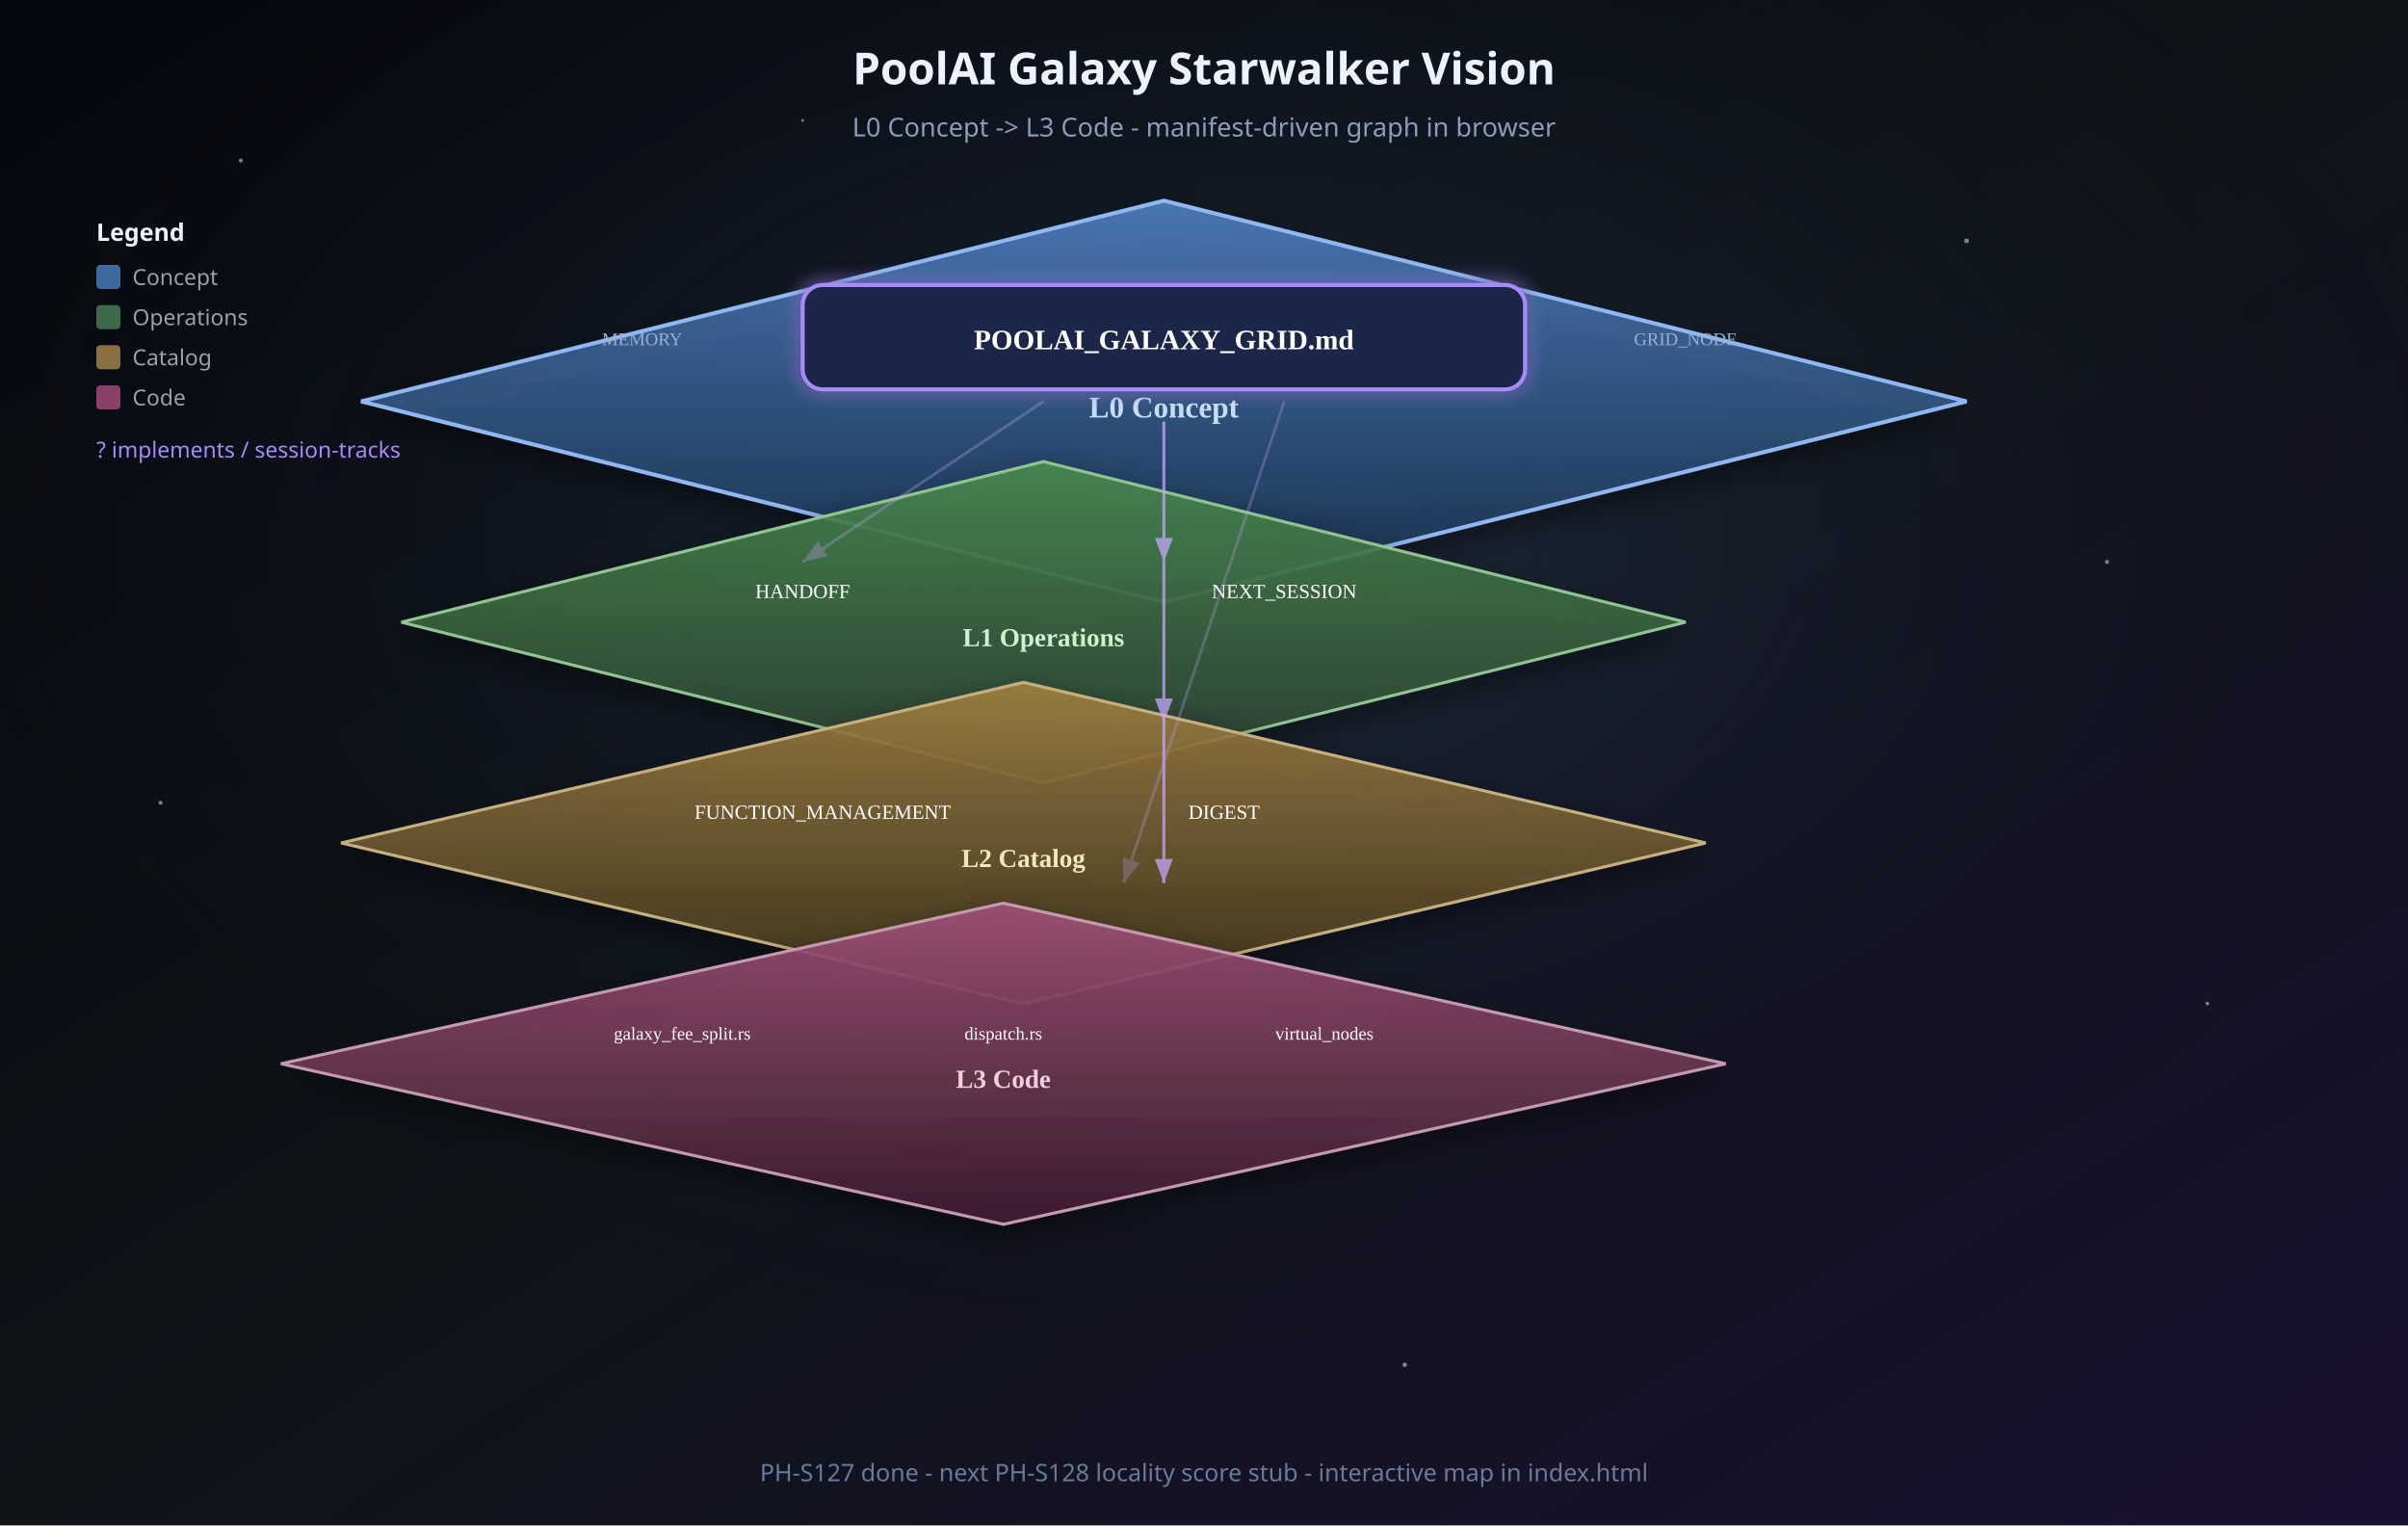
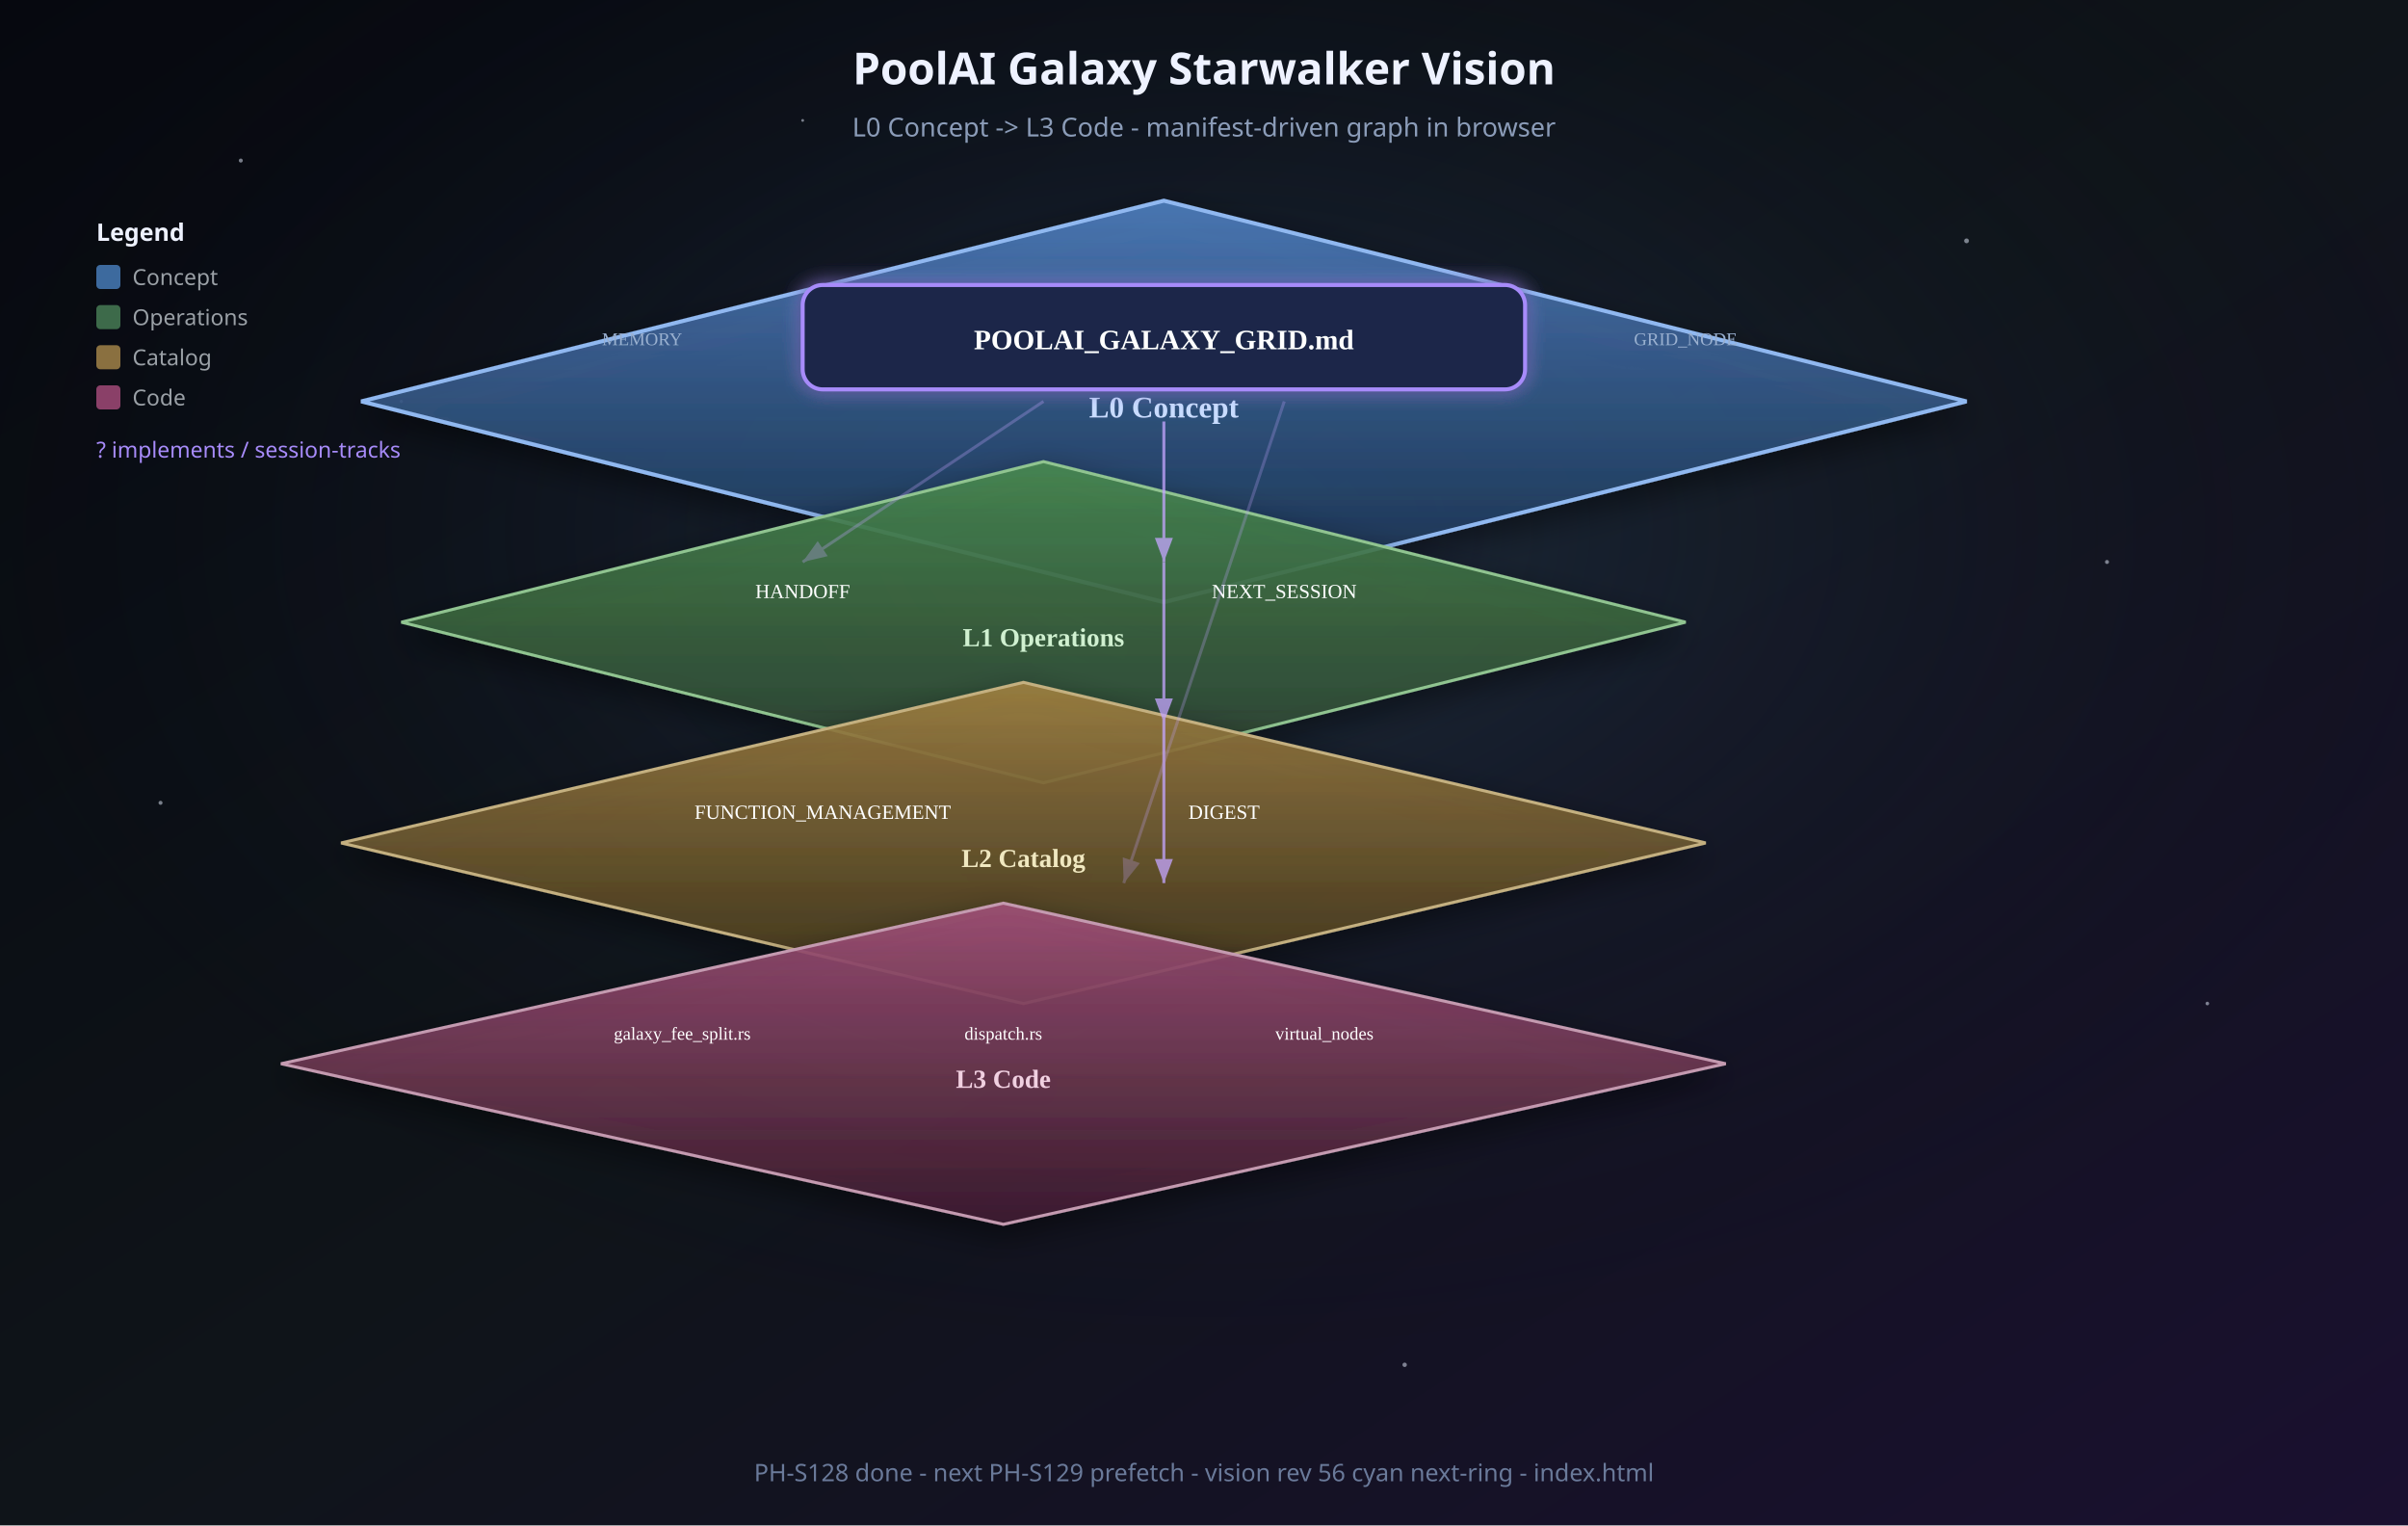
<svg xmlns="http://www.w3.org/2000/svg" viewBox="0 0 1200 760" role="img" aria-labelledby="title desc">
  <defs>
    <linearGradient id="bg" x1="0%" y1="0%" x2="100%" y2="100%">
      <stop offset="0%" stop-color="#06080f" />
      <stop offset="50%" stop-color="#0f1419" />
      <stop offset="100%" stop-color="#1a1030" />
    </linearGradient>
    <radialGradient id="nebula" cx="50%" cy="35%" r="55%">
      <stop offset="0%" stop-color="#3d5a8a" stop-opacity="0.35" />
      <stop offset="100%" stop-color="#06080f" stop-opacity="0" />
    </radialGradient>
    <linearGradient id="planeL0" x1="0%" y1="0%" x2="0%" y2="100%">
      <stop offset="0%" stop-color="#4a7ab8" stop-opacity="0.95" />
      <stop offset="100%" stop-color="#1e3350" stop-opacity="0.85" />
    </linearGradient>
    <linearGradient id="planeL1" x1="0%" y1="0%" x2="0%" y2="100%">
      <stop offset="0%" stop-color="#4a8a50" stop-opacity="0.9" />
      <stop offset="100%" stop-color="#2a4030" stop-opacity="0.85" />
    </linearGradient>
    <linearGradient id="planeL2" x1="0%" y1="0%" x2="0%" y2="100%">
      <stop offset="0%" stop-color="#a08040" stop-opacity="0.9" />
      <stop offset="100%" stop-color="#403520" stop-opacity="0.85" />
    </linearGradient>
    <linearGradient id="planeL3" x1="0%" y1="0%" x2="0%" y2="100%">
      <stop offset="0%" stop-color="#a05078" stop-opacity="0.9" />
      <stop offset="100%" stop-color="#402030" stop-opacity="0.85" />
    </linearGradient>
    <filter id="shadow" x="-30%" y="-30%" width="160%" height="160%">
      <feDropShadow dx="0" dy="6" stdDeviation="8" flood-color="#000" flood-opacity="0.5" />
    </filter>
    <filter id="glow" x="-50%" y="-50%" width="200%" height="200%">
      <feGaussianBlur stdDeviation="4" result="b" />
      <feMerge>
        <feMergeNode in="b" />
        <feMergeNode in="SourceGraphic" />
      </feMerge>
    </filter>
    <marker id="arrow" markerWidth="10" markerHeight="10" refX="8" refY="3" orient="auto">
      <path d="M0,0 L8,3 L0,6 Z" fill="#c4a5ff" />
    </marker>
  </defs>
  <rect width="1200" height="760" fill="url(#bg)" />
  <rect width="1200" height="760" fill="url(#nebula)" />
  <g fill="#e8f0ff" opacity="0.5">
    <circle cx="120" cy="80" r="1" />
    <circle cx="980" cy="120" r="1.2" />
    <circle cx="200" cy="200" r="0.8" />
    <circle cx="1050" cy="280" r="1" />
    <circle cx="80" cy="400" r="1" />
    <circle cx="1100" cy="500" r="0.9" />
    <circle cx="400" cy="60" r="0.7" />
    <circle cx="700" cy="680" r="1.1" />
  </g>
  <text x="600" y="42" text-anchor="middle" fill="#eef2ff" font-family="Segoe UI, system-ui, sans-serif" font-size="22" font-weight="600">PoolAI Galaxy Starwalker Vision</text>
  <text x="600" y="68" text-anchor="middle" fill="#8b9cb8" font-family="Segoe UI, system-ui, sans-serif" font-size="13">L0 Concept -&gt; L3 Code - manifest-driven graph in browser</text>
  <g transform="translate(180, 100)" filter="url(#shadow)">
    <path d="M0 100 L400 0 L800 100 L400 200 Z" fill="url(#planeL0)" stroke="#90b8f0" stroke-width="2" />
    <text x="400" y="108" text-anchor="middle" fill="#c8dcff" font-size="15" font-weight="700">L0 Concept</text>
    <g filter="url(#glow)">
      <rect x="220" y="42" width="360" height="52" rx="10" fill="#1a2848" stroke="#a78bfa" stroke-width="2" />
      <text x="400" y="74" text-anchor="middle" fill="#fff" font-size="14" font-weight="700">POOLAI_GALAXY_GRID.md</text>
    </g>
    <text x="140" y="72" text-anchor="middle" fill="#9ab0d0" font-size="9">MEMORY</text>
    <text x="660" y="72" text-anchor="middle" fill="#9ab0d0" font-size="9">GRID_NODE</text>
  </g>
  <g transform="translate(200, 230)" filter="url(#shadow)">
    <path d="M0 80 L320 0 L640 80 L320 160 Z" fill="url(#planeL1)" stroke="#90c490" stroke-width="1.5" />
    <text x="320" y="92" text-anchor="middle" fill="#d0f0d0" font-size="13" font-weight="600">L1 Operations</text>
    <text x="200" y="68" text-anchor="middle" fill="#fff" font-size="10">HANDOFF</text>
    <text x="440" y="68" text-anchor="middle" fill="#fff" font-size="10">NEXT_SESSION</text>
  </g>
  <g transform="translate(170, 340)" filter="url(#shadow)">
    <path d="M0 80 L340 0 L680 80 L340 160 Z" fill="url(#planeL2)" stroke="#c4b080" stroke-width="1.5" />
    <text x="340" y="92" text-anchor="middle" fill="#f0e8c0" font-size="13" font-weight="600">L2 Catalog</text>
    <text x="240" y="68" text-anchor="middle" fill="#fff" font-size="10">FUNCTION_MANAGEMENT</text>
    <text x="440" y="68" text-anchor="middle" fill="#fff" font-size="10">DIGEST</text>
  </g>
  <g transform="translate(140, 450)" filter="url(#shadow)">
    <path d="M0 80 L360 0 L720 80 L360 160 Z" fill="url(#planeL3)" stroke="#c49ab0" stroke-width="1.5" />
    <text x="360" y="92" text-anchor="middle" fill="#f0d0e0" font-size="13" font-weight="600">L3 Code</text>
    <text x="200" y="68" text-anchor="middle" fill="#fff" font-size="9">galaxy_fee_split.rs</text>
    <text x="360" y="68" text-anchor="middle" fill="#fff" font-size="9">dispatch.rs</text>
    <text x="520" y="68" text-anchor="middle" fill="#fff" font-size="9">virtual_nodes</text>
  </g>
  <g fill="none" stroke="#c4a5ff" stroke-width="1.5" marker-end="url(#arrow)" opacity="0.75">
    <path d="M580 210 L580 280" />
    <path d="M580 280 L580 360" />
    <path d="M580 360 L580 440" />
    <path d="M520 200 L400 280" opacity="0.4" />
    <path d="M640 200 L560 440" opacity="0.35" />
  </g>
  <g transform="translate(48, 120)" font-family="Segoe UI, system-ui, sans-serif" font-size="11">
    <text x="0" y="0" fill="#eef2ff" font-weight="600" font-size="12">Legend</text>
    <rect x="0" y="12" width="12" height="12" rx="2" fill="#3d6a9e" />
    <text x="18" y="22" fill="#9aa0a6">Concept</text>
    <rect x="0" y="32" width="12" height="12" rx="2" fill="#3d6a4a" />
    <text x="18" y="42" fill="#9aa0a6">Operations</text>
    <rect x="0" y="52" width="12" height="12" rx="2" fill="#8a7040" />
    <text x="18" y="62" fill="#9aa0a6">Catalog</text>
    <rect x="0" y="72" width="12" height="12" rx="2" fill="#8a4068" />
    <text x="18" y="82" fill="#9aa0a6">Code</text>
    <text x="0" y="108" fill="#a78bfa">? implements / session-tracks</text>
  </g>
-   <text x="600" y="738" text-anchor="middle" fill="#6a7a9a" font-family="Segoe UI, system-ui, sans-serif" font-size="12">PH-S127 done - next PH-S128 locality score stub - interactive map in index.html</text>
+   <text x="600" y="738" text-anchor="middle" fill="#6a7a9a" font-family="Segoe UI, system-ui, sans-serif" font-size="12">PH-S128 done - next PH-S129 prefetch - vision rev 56 cyan next-ring - index.html</text>
</svg>
